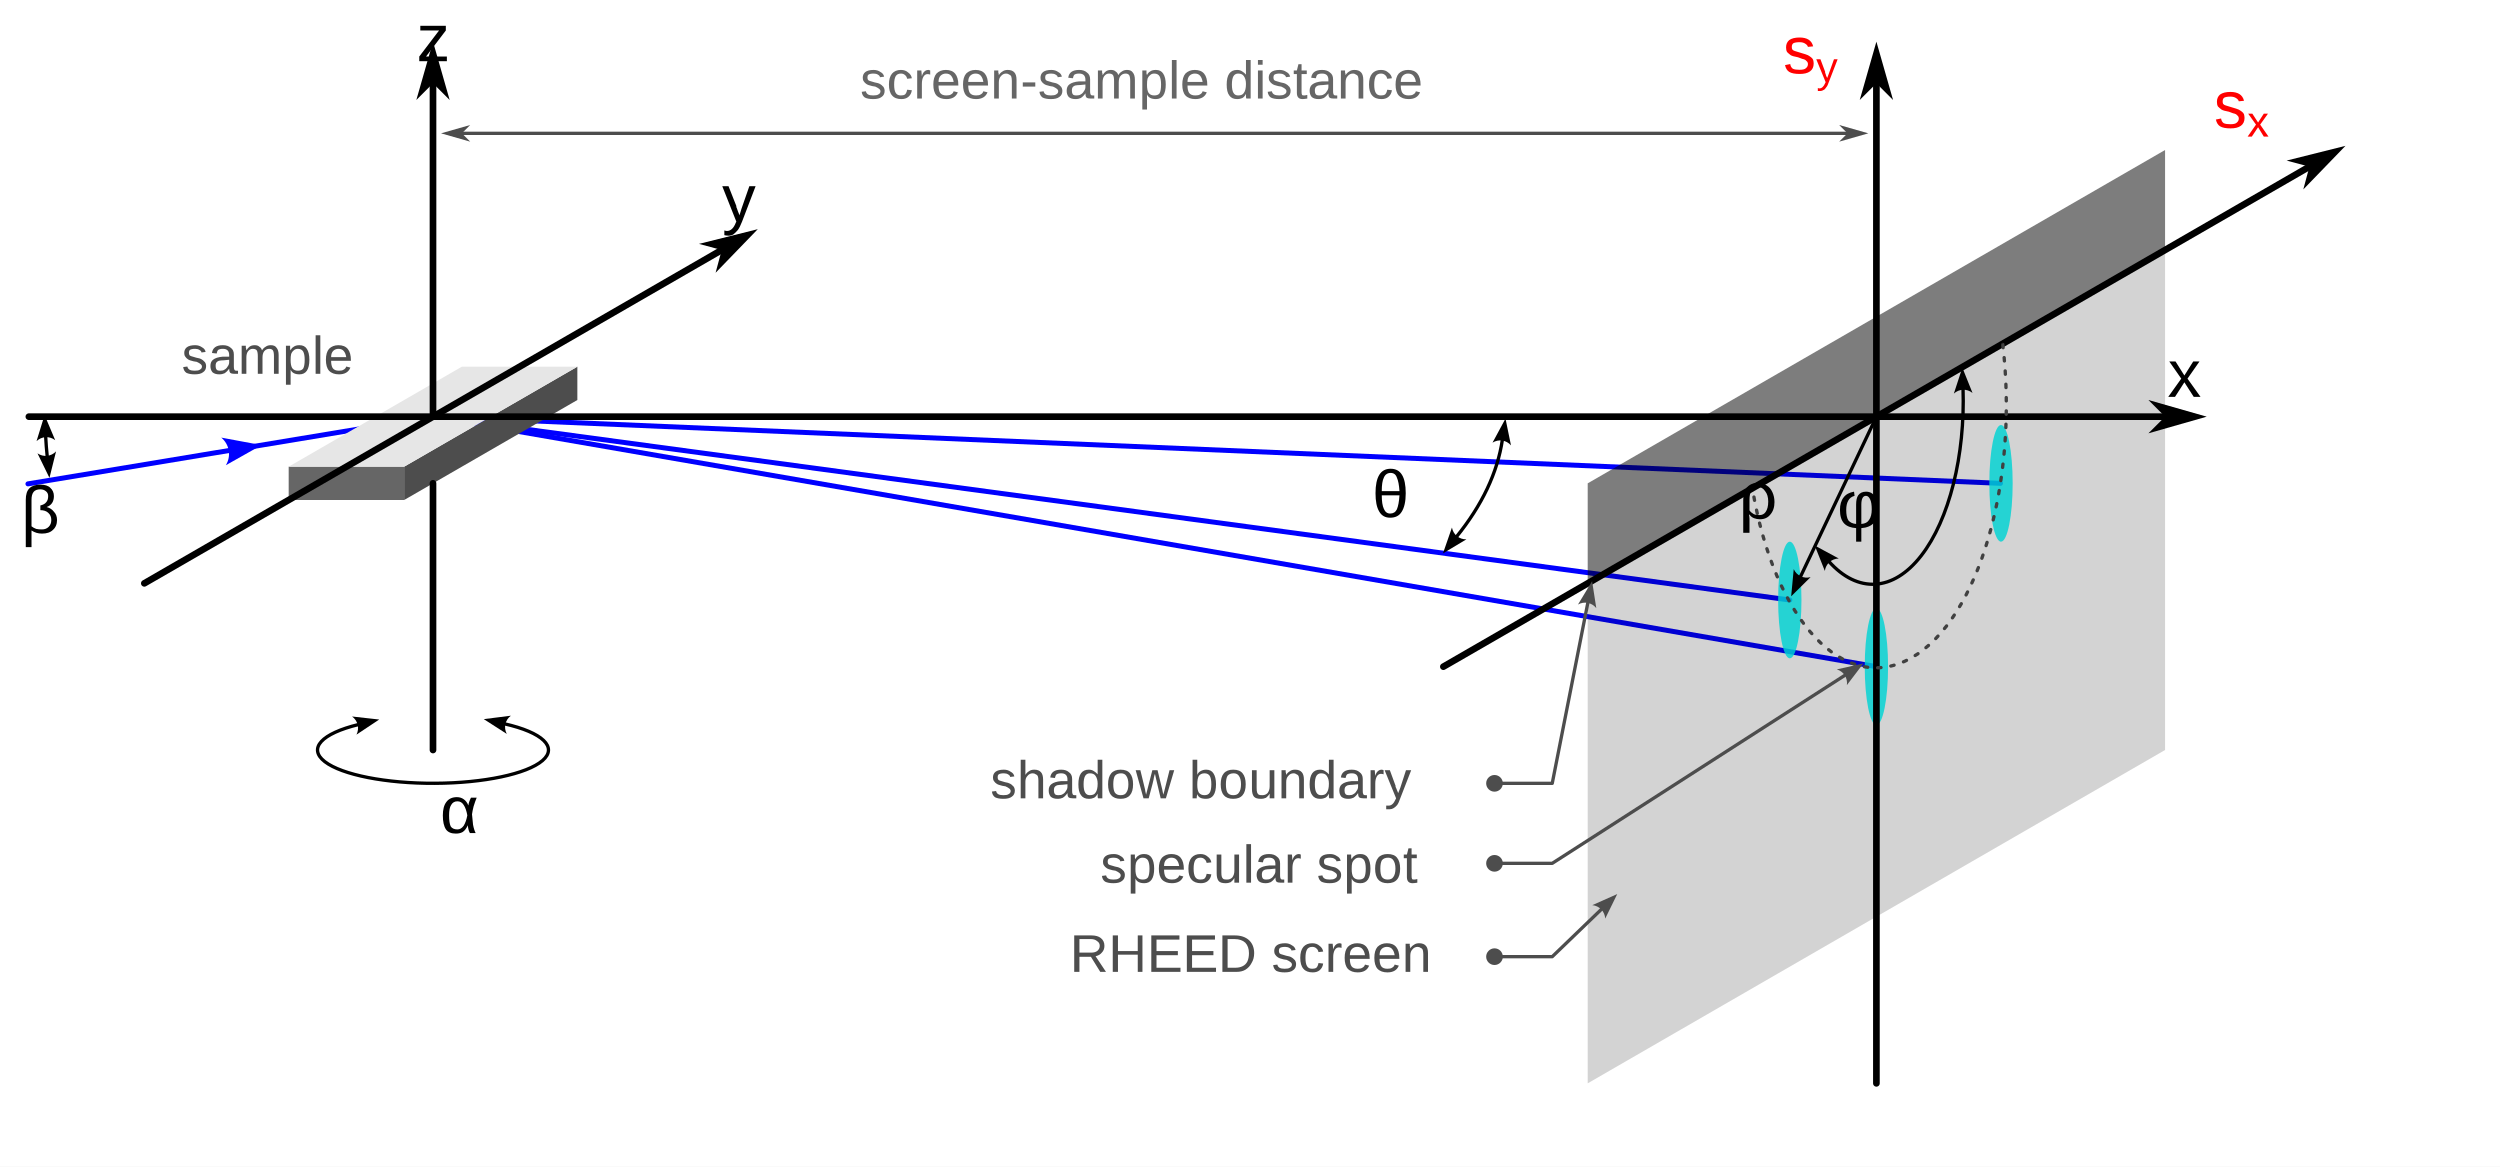
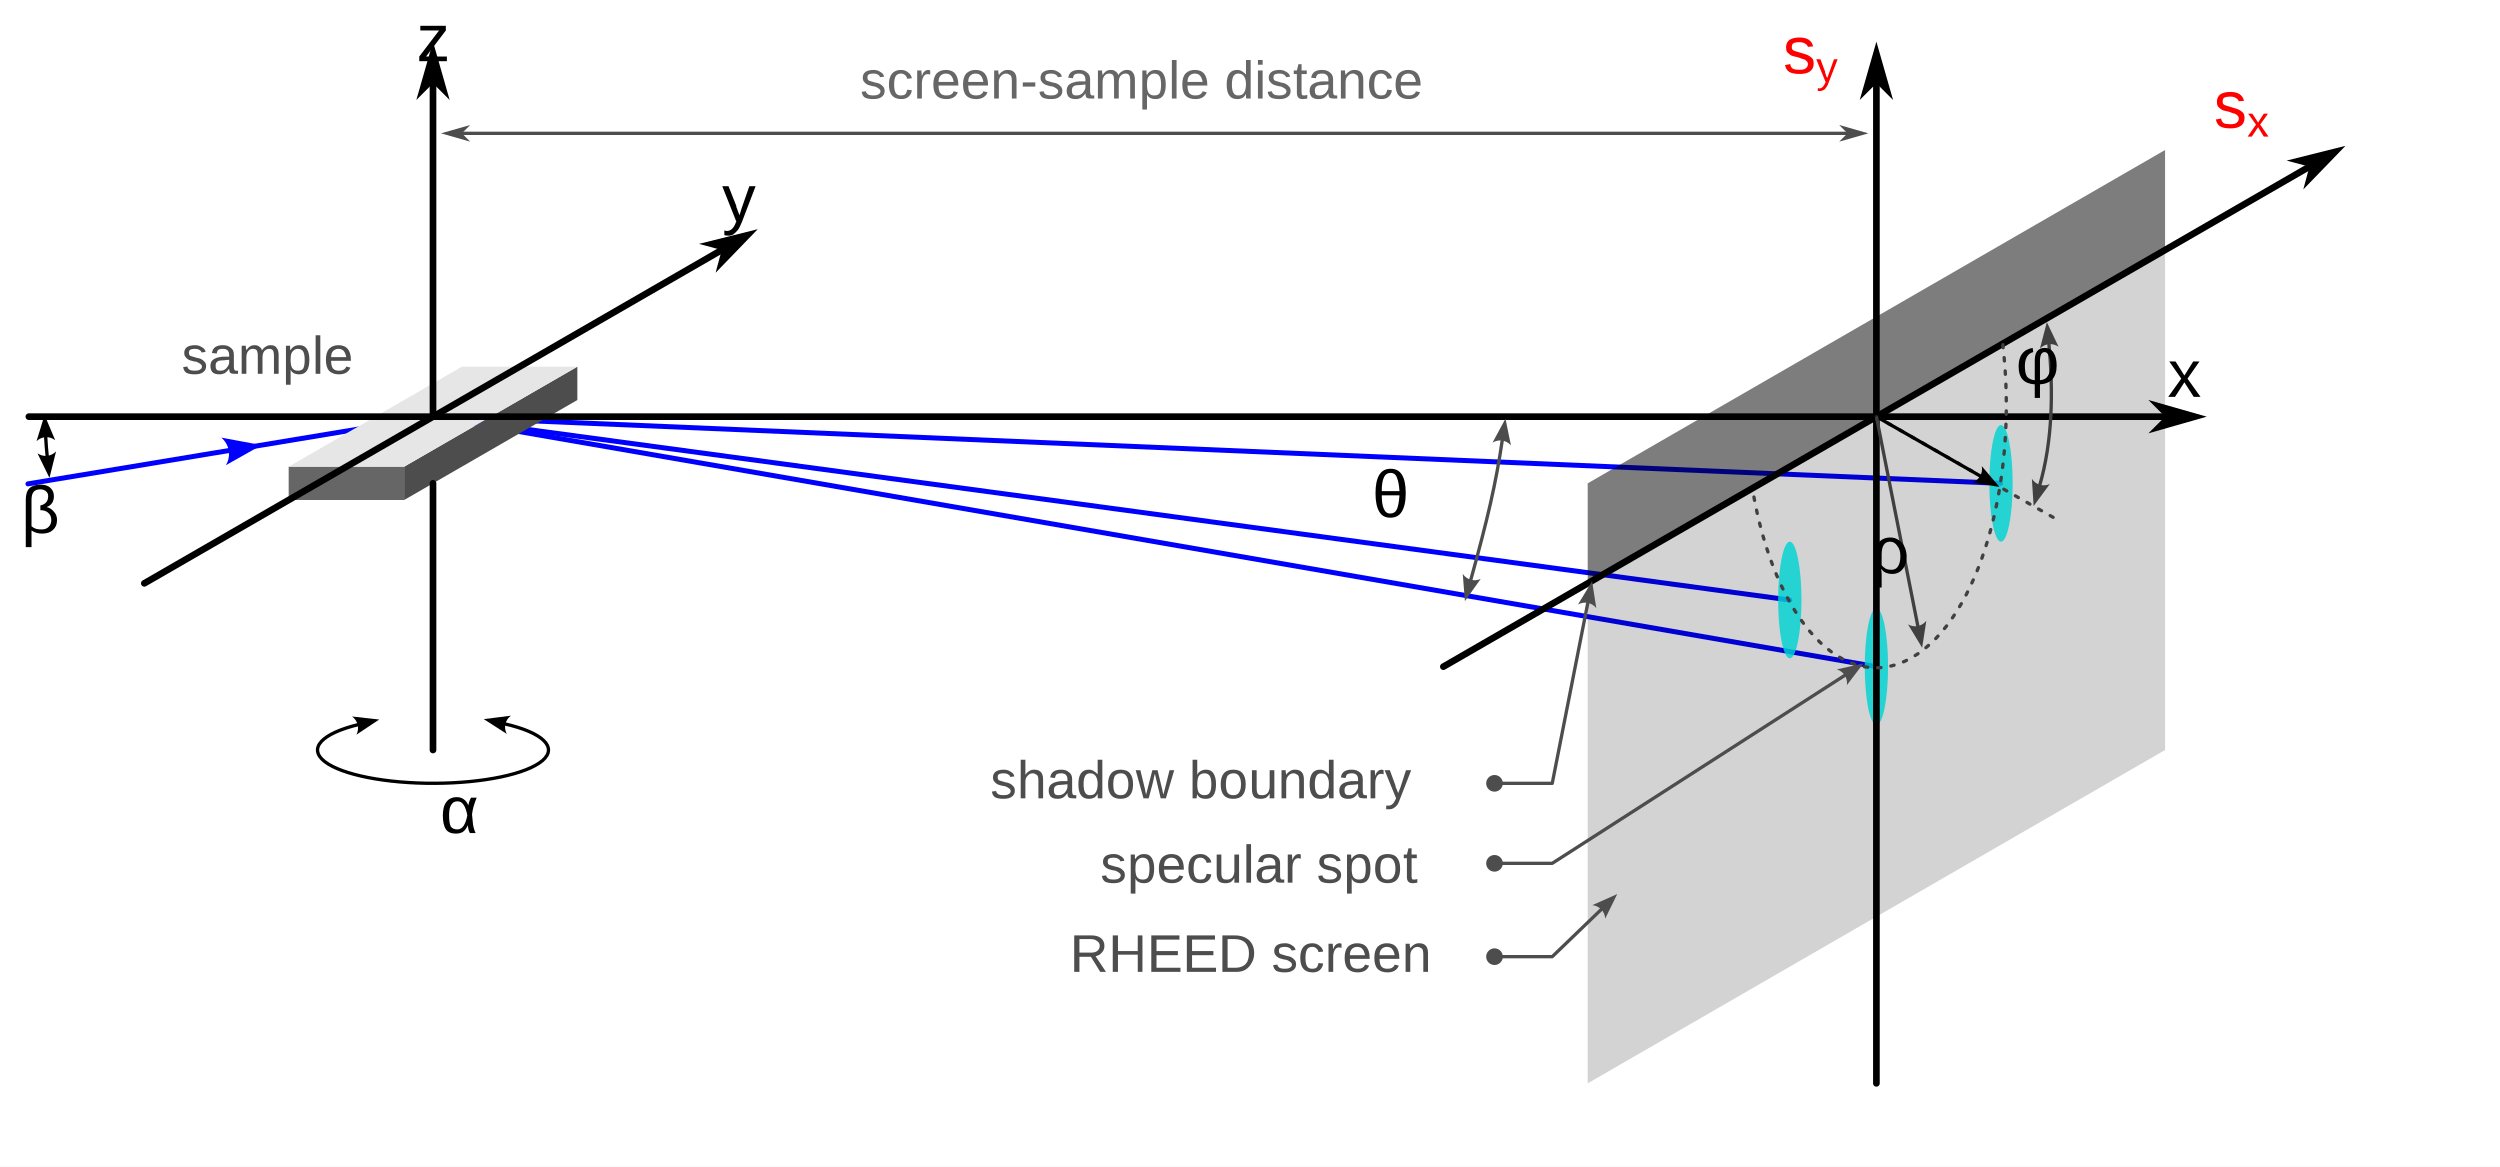
<svg xmlns="http://www.w3.org/2000/svg" width="750" height="350" viewBox="0 0 75 35" version="1.1" id="svg1">
  <defs id="defs1">
    <marker style="overflow:visible" id="marker47" refX="0" refY="0" orient="auto-start-reverse" markerWidth="1" markerHeight="1" viewBox="0 0 1 1" preserveAspectRatio="xMidYMid">
      <path transform="scale(0.7)" d="M -2,-4 9,0 -2,4 c 2,-2.33 2,-5.66 0,-8 z" style="fill:context-stroke;fill-rule:evenodd;stroke:none" id="path47" />
    </marker>
    <marker style="overflow:visible" id="Dot" refX="0" refY="0" orient="auto" markerWidth="1" markerHeight="1" viewBox="0 0 1 1" preserveAspectRatio="xMidYMid">
      <path transform="scale(0.5)" style="fill:context-stroke;fill-rule:evenodd;stroke:none" d="M 5,0 C 5,2.76 2.76,5 0,5 -2.76,5 -5,2.76 -5,0 c 0,-2.76 2.3,-5 5,-5 2.76,0 5,2.24 5,5 z" id="path23" />
    </marker>
    <marker style="overflow:visible" id="marker21" refX="0" refY="0" orient="auto-start-reverse" markerWidth="1" markerHeight="1" viewBox="0 0 1 1" preserveAspectRatio="xMidYMid">
      <path style="fill:context-stroke;fill-rule:evenodd;stroke:none" d="M 0,0 5,-5 -12.5,0 5,5 Z" transform="scale(-0.5)" id="path21" />
    </marker>
    <marker style="overflow:visible" id="ConcaveTriangle" refX="0" refY="0" orient="auto-start-reverse" markerWidth="1" markerHeight="1" viewBox="0 0 1 1" preserveAspectRatio="xMidYMid">
      <path transform="scale(0.7)" d="M -2,-4 9,0 -2,4 c 2,-2.33 2,-5.66 0,-8 z" style="fill:context-stroke;fill-rule:evenodd;stroke:none" id="path12" />
    </marker>
    <marker style="overflow:visible" id="DartArrow" refX="0" refY="0" orient="auto-start-reverse" markerWidth="1" markerHeight="1" viewBox="0 0 1 1" preserveAspectRatio="xMidYMid">
      <path style="fill:context-stroke;fill-rule:evenodd;stroke:none;stroke-width:0.5" d="M 0,0 -2.5,2.5 6.25,0 -2.5,-2.5 Z" id="path6" />
    </marker>
    <marker style="overflow:visible" id="DartArrow-4" refX="0" refY="0" orient="auto-start-reverse" markerWidth="1" markerHeight="1" viewBox="0 0 1 1" preserveAspectRatio="xMidYMid">
      <path style="fill:context-stroke;fill-rule:evenodd;stroke:none" d="M 0,0 5,-5 -12.5,0 5,5 Z" transform="scale(-0.5)" id="path6-8" />
    </marker>
    <marker style="overflow:visible" id="ConcaveTriangle-2" refX="0" refY="0" orient="auto-start-reverse" markerWidth="1" markerHeight="1" viewBox="0 0 1 1" preserveAspectRatio="xMidYMid">
      <path transform="scale(0.7)" d="M -2,-4 9,0 -2,4 c 2,-2.33 2,-5.66 0,-8 z" style="fill:context-stroke;fill-rule:evenodd;stroke:none" id="path12-3" />
    </marker>
  </defs>
  <g id="layer7">
    <circle style="fill:none;stroke:#000000;stroke-width:0.1;stroke-linecap:round;stroke-linejoin:round;stroke-dasharray:none;stroke-dashoffset:0" id="path40" cx="38.971" cy="-35" r="14.95" />
    <path style="fill:none;stroke:#000000;stroke-width:0.1;stroke-linecap:round;stroke-linejoin:round;stroke-dasharray:none;stroke-dashoffset:0" d="M 20.672,-24.435 57.27,-45.565" id="path41" />
    <path style="fill:none;stroke:#000000;stroke-width:0.1;stroke-linecap:round;stroke-linejoin:round;stroke-dasharray:none;stroke-dashoffset:0" d="M 38.971,-15 V -57.5" id="path42" />
    <path style="fill:none;stroke:#000000;stroke-width:0.1;stroke-linecap:round;stroke-linejoin:round;stroke-dasharray:none;stroke-dashoffset:0" d="M 21.651,-35 H 60.622" id="path43" />
    <ellipse style="fill:none;stroke:#000000;stroke-width:0.1;stroke-linecap:round;stroke-linejoin:round;stroke-dasharray:none;stroke-dashoffset:0" id="circle45" cx="38.971" cy="-35" rx="7.45" ry="14.95" />
    <ellipse style="fill:none;stroke:#000000;stroke-width:0.1;stroke-linecap:round;stroke-linejoin:round;stroke-dasharray:none;stroke-dashoffset:0" id="ellipse46" cx="-35" cy="-38.971" rx="4.709" ry="14.95" transform="rotate(90)" />
  </g>
  <g id="layer2">
    <rect style="fill:#ffffff;fill-opacity:1;stroke:none;stroke-width:0.2;stroke-linecap:round;stroke-linejoin:round;stroke-dasharray:0.1, 0.3;stroke-dashoffset:0;stroke-opacity:1" id="rect29" width="75" height="35" x="0" y="0" />
  </g>
  <g id="layer6">
    <path style="display:inline;fill:#000000;fill-opacity:0.172;stroke:#0000ff;stroke-width:0.15;stroke-linecap:round;stroke-linejoin:round" d="M 12.99,12.5 56.292,20" id="path7" />
    <path style="display:inline;fill:#000000;fill-opacity:0.172;stroke:#0000ff;stroke-width:0.15;stroke-linecap:round;stroke-linejoin:round;marker-mid:url(#marker21)" d="m 12.99,12.5 47.024,2" id="path26" />
    <ellipse style="fill:#00ffff;fill-opacity:0.823;stroke:none;stroke-width:0.1;stroke-linecap:round;stroke-linejoin:round;stroke-dasharray:none;stroke-opacity:1" id="ellipse28" cx="60.03" cy="14.5" rx="0.35" ry="1.75" />
    <path style="display:inline;fill:#000000;fill-opacity:0.172;stroke:#0000ff;stroke-width:0.15;stroke-linecap:round;stroke-linejoin:round;marker-mid:url(#marker21)" d="M 12.99,12.5 53.694,18" id="path28" />
    <ellipse style="fill:#00ffff;fill-opacity:0.823;stroke:none;stroke-width:0.1;stroke-linecap:round;stroke-linejoin:round;stroke-dasharray:none;stroke-opacity:1" id="ellipse29" cx="53.694" cy="18" rx="0.35" ry="1.75" />
    <ellipse style="fill:#00ffff;fill-opacity:0.823;stroke:none;stroke-width:0.1;stroke-linecap:round;stroke-linejoin:round;stroke-dasharray:none;stroke-opacity:1" id="path18" cx="56.292" cy="20" rx="0.35" ry="1.75" />
    <path style="display:inline;fill:#000000;fill-opacity:0.172;stroke:#0000ff;stroke-width:0.15;stroke-linecap:round;stroke-linejoin:round;marker-mid:url(#marker47)" d="M 0.839,14.516 6.914,13.508 12.99,12.5" id="path48" />
  </g>
  <g id="layer3">
    <g id="g14" transform="translate(-15.58846)">
      <path style="fill:#666666;fill-opacity:1;stroke:none;stroke-width:0.19;stroke-linecap:round;stroke-linejoin:round;stroke-dasharray:none;stroke-opacity:1" d="m 24.249,14 v 1 h 3.464 v -1 z" id="path11" />
      <path style="fill:#4d4d4d;fill-opacity:1;stroke:none;stroke-width:0.19;stroke-linecap:round;stroke-linejoin:round;stroke-dasharray:none;stroke-opacity:1" d="m 27.713,14 5.196,-3 v 1 l -5.196,3 z" id="path13" />
      <path style="fill:#e6e6e6;fill-opacity:1;stroke:none;stroke-width:0.19;stroke-linecap:round;stroke-linejoin:round;stroke-dasharray:none;stroke-opacity:1" d="m 24.249,14 5.196,-3 h 3.464 l -5.196,3 z" id="path14" />
    </g>
  </g>
  <g id="layer1" style="display:inline">
    <path style="fill:#000000;stroke:#000000;stroke-width:0.2;stroke-linecap:round;stroke-linejoin:round;stroke-dasharray:none;stroke-opacity:1;marker-end:url(#DartArrow)" d="M 0.866,12.5 H 64.952" id="path1" />
    <path style="fill:#000000;stroke:#000000;stroke-width:0.2;stroke-linecap:round;stroke-linejoin:round;stroke-dasharray:none;stroke-opacity:1;marker-end:url(#DartArrow)" d="M 12.99,12.5 V 2.5" id="path2" />
    <path style="fill:#000000;stroke:#000000;stroke-width:0.2;stroke-linecap:round;stroke-linejoin:round;stroke-dasharray:none;stroke-opacity:1;marker-end:url(#DartArrow)" d="M 4.33,17.5 21.651,7.5" id="path3" />
    <path style="fill:#000000;stroke:#000000;stroke-width:0.2;stroke-linecap:round;stroke-linejoin:round;stroke-dasharray:none;stroke-opacity:1;marker-end:url(#DartArrow-4)" d="M 43.301,20 69.282,5" id="path3-4" />
+     <path style="fill:none;stroke:#4d4d4d;stroke-width:0.1;stroke-linecap:round;stroke-linejoin:round;stroke-dasharray:0.1,0.3;stroke-opacity:1;stroke-dashoffset:0" d="m 56.292,12.5 5.518,3.143" id="path15" />
    <path style="fill:#000000;stroke:#000000;stroke-width:0.2;stroke-linecap:round;stroke-linejoin:round;stroke-dasharray:none;stroke-opacity:1;marker-end:url(#DartArrow)" d="M 56.292,32.5 V 2.5" id="path4" />
    <path style="fill:#000000;stroke:#000000;stroke-width:0.2;stroke-linecap:round;stroke-linejoin:round;stroke-dasharray:none;stroke-opacity:1" d="m 12.99,22.5 v -8" id="path16" />
    <path style="fill:none;fill-opacity:0.172;stroke:#000000;stroke-width:0.1;stroke-linecap:round;stroke-linejoin:round;stroke-dasharray:none;stroke-opacity:1;marker-start:url(#ConcaveTriangle);marker-end:url(#ConcaveTriangle)" id="path8" d="m 15.128,21.713 a 3.464,1 0 0 1 1.146,1.105 3.464,1 0 0 1 -3.226,0.681 A 3.464,1 0 0 1 9.745,22.85 3.464,1 0 0 1 10.764,21.734" />
    <path style="fill:none;fill-opacity:0.172;stroke:#000000;stroke-width:0.1;stroke-linecap:round;stroke-linejoin:round;stroke-dasharray:none;stroke-opacity:1;marker-start:url(#ConcaveTriangle);marker-end:url(#ConcaveTriangle)" id="path10" d="M 1.418,13.71 A 11.636,11.636 0 0 1 1.369,13.08" />
-     <path style="display:inline;fill:none;fill-opacity:0.172;stroke:#000000;stroke-width:0.1;stroke-linecap:round;stroke-linejoin:round;stroke-dasharray:none;stroke-opacity:1;marker-start:url(#ConcaveTriangle-2);marker-end:url(#ConcaveTriangle-2)" id="path10-6" transform="scale(-1,1)" d="m -43.687,16.112 a 32.132,12.22 0 0 1 -1.386,-2.93" />
-     <path style="fill:none;stroke:#000000;stroke-width:0.1;stroke-linecap:round;stroke-linejoin:round;stroke-dasharray:none;stroke-opacity:1;marker-end:url(#ConcaveTriangle)" d="m 56.292,12.5 -2.287,4.82" id="path9" />
-     <path style="fill:none;stroke:#000000;stroke-width:0.1;stroke-linecap:round;stroke-linejoin:round;stroke-dasharray:none;stroke-dashoffset:0;marker-start:url(#marker47);marker-end:url(#marker47)" id="circle45-8" d="m 58.891,11.658 a 2.717,5.5 0 0 1 -1.255,5.013 2.717,5.5 0 0 1 -2.775,0.166" />
+     <path id="path10-6" style="display:inline;fill:none;fill-opacity:0.172;stroke:#4d4d4d;stroke-width:0.1;stroke-linecap:round;stroke-linejoin:round;marker-start:url(#ConcaveTriangle-2);marker-end:url(#ConcaveTriangle-2)" transform="scale(-1,1)" d="m -44.115,17.426 c -0.519,-1.876 -0.762,-2.92 -0.957,-4.243" />
+     <path style="fill:none;stroke:#000000;stroke-width:0.1;stroke-linecap:round;stroke-linejoin:round;stroke-dasharray:none;stroke-opacity:1;marker-end:url(#ConcaveTriangle)" d="m 56.292,12.5 3.144,1.797" id="path9" />
+     <path id="circle45-8" style="fill:none;stroke:#4d4d4d;stroke-width:0.1;stroke-linecap:round;stroke-linejoin:round;marker-start:url(#marker47);marker-end:url(#marker47)" d="m 61.465,10.29 c 0.138,1.453 0.113,2.95 -0.279,4.287" />
    <path style="fill:none;stroke:#4d4d4d;stroke-width:0.1;stroke-linecap:round;stroke-linejoin:round;stroke-dasharray:0.1, 0.3;stroke-dashoffset:0" id="ellipse47" d="m 60.083,10.331 a 3.909,7.875 0 0 1 -2.733,9.4 3.909,7.875 0 0 1 -4.78,-5.092" />
+     <path style="fill:none;stroke:#4d4d4d;stroke-width:0.1;stroke-linecap:round;stroke-linejoin:round;stroke-dasharray:none;stroke-opacity:1;marker-end:url(#ConcaveTriangle)" d="M 56.292,12.5 57.542,18.815" id="path20" />
  </g>
  <g id="layer5" style="fill:#000000;fill-opacity:0.172">
    <path style="fill:#000000;fill-opacity:0.172;stroke-width:0.1;stroke-linecap:round;stroke-linejoin:round" d="m 47.631,17.5 17.321,-10 v 15 l -17.321,10 z" id="path5" />
    <path style="fill:#000000;fill-opacity:0.51;stroke-width:0.1;stroke-linecap:round;stroke-linejoin:round" d="m 47.631,17.5 17.321,-10 v -3 l -17.321,10 z" id="path19" />
  </g>
  <g id="layer4">
    <text xml:space="preserve" style="font-size:2px;font-family:Arial;-inkscape-font-specification:Arial;text-align:center;letter-spacing:0px;writing-mode:lr-tb;direction:ltr;text-anchor:middle;fill:#4d4d4d;fill-opacity:1;stroke:none;stroke-width:0.19;stroke-linecap:butt;stroke-linejoin:round;stroke-dasharray:none;stroke-opacity:1" x="14.391" y="1.837" id="text16">
      <tspan id="tspan16" style="font-style:normal;font-variant:normal;font-weight:normal;font-stretch:normal;font-size:2px;font-family:Arial;-inkscape-font-specification:Arial;fill:#000000;stroke-width:0.19" x="14.391" y="1.837">z</tspan>
    </text>
    <text xml:space="preserve" style="font-size:1.6px;font-family:Arial;-inkscape-font-specification:Arial;text-align:center;letter-spacing:0px;writing-mode:lr-tb;direction:ltr;text-anchor:middle;fill:#666666;fill-opacity:1;stroke:none;stroke-width:0.19;stroke-linecap:butt;stroke-linejoin:round;stroke-dasharray:none;stroke-opacity:1" x="35.36" y="2.955" id="text16-8">
      <tspan id="tspan16-2" style="font-style:normal;font-variant:normal;font-weight:normal;font-stretch:normal;font-size:1.6px;font-family:Arial;-inkscape-font-specification:Arial;fill:#666666;stroke-width:0.19" x="35.36" y="2.955">screen-sample distance</tspan>
    </text>
    <text xml:space="preserve" style="font-size:1.6px;font-family:Arial;-inkscape-font-specification:Arial;text-align:center;letter-spacing:0px;writing-mode:lr-tb;direction:ltr;text-anchor:middle;fill:#4d4d4d;fill-opacity:1;stroke:none;stroke-width:0.19;stroke-linecap:butt;stroke-linejoin:round;stroke-dasharray:none;stroke-opacity:1" x="38.637" y="29.156" id="text16-8-7">
      <tspan id="tspan16-2-1" style="font-style:normal;font-variant:normal;font-weight:normal;font-stretch:normal;font-size:1.6px;font-family:Arial;-inkscape-font-specification:Arial;fill:#4d4d4d;stroke-width:0.19" x="38.637" y="29.156">RHEED screen</tspan>
    </text>
    <text xml:space="preserve" style="font-size:1.6px;font-family:Arial;-inkscape-font-specification:Arial;text-align:center;letter-spacing:0px;writing-mode:lr-tb;direction:ltr;text-anchor:middle;fill:#4d4d4d;fill-opacity:1;stroke:none;stroke-width:0.19;stroke-linecap:butt;stroke-linejoin:round;stroke-dasharray:none;stroke-opacity:1" x="9.137" y="11.213" id="text16-8-7-6">
      <tspan id="tspan16-2-1-1" style="font-style:normal;font-variant:normal;font-weight:normal;font-stretch:normal;font-size:1.6px;font-family:Arial;-inkscape-font-specification:Arial;fill:#4d4d4d;stroke-width:0.19" x="9.137" y="11.213">sample</tspan>
    </text>
    <text xml:space="preserve" style="font-size:2px;font-family:Arial;-inkscape-font-specification:Arial;text-align:center;letter-spacing:0px;writing-mode:lr-tb;direction:ltr;text-anchor:middle;fill:#4d4d4d;fill-opacity:1;stroke:none;stroke-width:0.19;stroke-linecap:butt;stroke-linejoin:round;stroke-dasharray:none;stroke-opacity:1" x="23.556" y="6.645" id="text16-1">
      <tspan id="tspan16-1" style="font-style:normal;font-variant:normal;font-weight:normal;font-stretch:normal;font-size:2px;font-family:Arial;-inkscape-font-specification:Arial;fill:#000000;stroke-width:0.19" x="23.556" y="6.645">y</tspan>
    </text>
    <text xml:space="preserve" style="font-size:2px;font-family:Arial;-inkscape-font-specification:Arial;text-align:center;letter-spacing:0px;writing-mode:lr-tb;direction:ltr;text-anchor:middle;fill:#4d4d4d;fill-opacity:1;stroke:none;stroke-width:0.19;stroke-linecap:butt;stroke-linejoin:round;stroke-dasharray:none;stroke-opacity:1" x="15.176" y="24.99" id="text16-1-2">
      <tspan id="tspan16-1-1" style="font-style:normal;font-variant:normal;font-weight:normal;font-stretch:normal;font-size:2px;font-family:Arial;-inkscape-font-specification:Arial;fill:#000000;stroke-width:0.19" x="15.176" y="24.99">α</tspan>
    </text>
-     <text xml:space="preserve" style="font-size:2px;font-family:Arial;-inkscape-font-specification:Arial;text-align:center;letter-spacing:0px;writing-mode:lr-tb;direction:ltr;text-anchor:middle;fill:#4d4d4d;fill-opacity:1;stroke:none;stroke-width:0.19;stroke-linecap:butt;stroke-linejoin:round;stroke-dasharray:none;stroke-opacity:1" x="54.128" y="15.564" id="text16-1-2-1">
-       <tspan id="tspan16-1-1-7" style="font-style:normal;font-variant:normal;font-weight:normal;font-stretch:normal;font-size:2px;font-family:Arial;-inkscape-font-specification:Arial;fill:#000000;stroke-width:0.19" x="54.128" y="15.564">ρ</tspan>
+     <text xml:space="preserve" style="font-size:2px;font-family:Arial;-inkscape-font-specification:Arial;text-align:center;letter-spacing:0px;writing-mode:lr-tb;direction:ltr;text-anchor:middle;fill:#4d4d4d;fill-opacity:1;stroke:none;stroke-width:0.19;stroke-linecap:butt;stroke-linejoin:round;stroke-dasharray:none;stroke-opacity:1" x="58.094" y="17.207" id="text16-1-2-1">
+       <tspan id="tspan16-1-1-7" style="font-style:normal;font-variant:normal;font-weight:normal;font-stretch:normal;font-size:2px;font-family:Arial;-inkscape-font-specification:Arial;fill:#000000;stroke-width:0.19" x="58.094" y="17.207">ρ</tspan>
    </text>
-     <text xml:space="preserve" style="font-size:2px;font-family:Arial;-inkscape-font-specification:Arial;text-align:center;letter-spacing:0px;writing-mode:lr-tb;direction:ltr;text-anchor:middle;fill:#4d4d4d;fill-opacity:1;stroke:none;stroke-width:0.19;stroke-linecap:butt;stroke-linejoin:round;stroke-dasharray:none;stroke-opacity:1" x="57.157" y="15.832" id="text16-1-2-1-7">
-       <tspan id="tspan16-1-1-7-6" style="font-style:normal;font-variant:normal;font-weight:normal;font-stretch:normal;font-size:2px;font-family:Arial;-inkscape-font-specification:Arial;fill:#000000;stroke-width:0.19" x="57.157" y="15.832">φ</tspan>
+     <text xml:space="preserve" style="font-size:2px;font-family:Arial;-inkscape-font-specification:Arial;text-align:center;letter-spacing:0px;writing-mode:lr-tb;direction:ltr;text-anchor:middle;fill:#4d4d4d;fill-opacity:1;stroke:none;stroke-width:0.19;stroke-linecap:butt;stroke-linejoin:round;stroke-dasharray:none;stroke-opacity:1" x="62.52" y="11.519" id="text16-1-2-1-7">
+       <tspan id="tspan16-1-1-7-6" style="font-style:normal;font-variant:normal;font-weight:normal;font-stretch:normal;font-size:2px;font-family:Arial;-inkscape-font-specification:Arial;fill:#000000;stroke-width:0.19" x="62.52" y="11.519">φ</tspan>
    </text>
    <text xml:space="preserve" style="font-size:2px;font-family:Arial;-inkscape-font-specification:Arial;text-align:center;letter-spacing:0px;writing-mode:lr-tb;direction:ltr;text-anchor:middle;fill:#4d4d4d;fill-opacity:1;stroke:none;stroke-width:0.19;stroke-linecap:butt;stroke-linejoin:round;stroke-dasharray:none;stroke-opacity:1" x="43.101" y="15.516" id="text16-1-2-1-7-1">
      <tspan id="tspan16-1-1-7-6-8" style="font-style:normal;font-variant:normal;font-weight:normal;font-stretch:normal;font-size:2px;font-family:Arial;-inkscape-font-specification:Arial;fill:#000000;stroke-width:0.19" x="43.101" y="15.516">θ</tspan>
    </text>
    <text xml:space="preserve" style="font-size:2px;font-family:Arial;-inkscape-font-specification:Arial;text-align:center;letter-spacing:0px;writing-mode:lr-tb;direction:ltr;text-anchor:middle;fill:#4d4d4d;fill-opacity:1;stroke:none;stroke-width:0.19;stroke-linecap:butt;stroke-linejoin:round;stroke-dasharray:none;stroke-opacity:1" x="2.598" y="15.991" id="text16-1-2-6">
      <tspan id="tspan16-1-1-1" style="font-style:normal;font-variant:normal;font-weight:normal;font-stretch:normal;font-size:2px;font-family:Arial;-inkscape-font-specification:Arial;fill:#000000;stroke-width:0.19" x="2.598" y="15.991">β</tspan>
    </text>
    <text xml:space="preserve" style="font-size:2px;font-family:Arial;-inkscape-font-specification:Arial;text-align:center;letter-spacing:0px;writing-mode:lr-tb;direction:ltr;text-anchor:middle;fill:#4d4d4d;fill-opacity:1;stroke:none;stroke-width:0.19;stroke-linecap:butt;stroke-linejoin:round;stroke-dasharray:none;stroke-opacity:1" x="66.92" y="11.904" id="text16-1-1">
      <tspan id="tspan16-1-4" style="font-style:normal;font-variant:normal;font-weight:normal;font-stretch:normal;font-size:2px;font-family:Arial;-inkscape-font-specification:Arial;fill:#000000;stroke-width:0.19" x="66.92" y="11.904">x</tspan>
    </text>
    <text xml:space="preserve" style="font-size:2px;font-family:Arial;-inkscape-font-specification:Arial;text-align:center;letter-spacing:0px;writing-mode:lr-tb;direction:ltr;text-anchor:middle;fill:#ff0000;fill-opacity:1;stroke:none;stroke-width:0.19;stroke-linecap:butt;stroke-linejoin:round;stroke-dasharray:none;stroke-opacity:1" x="70.573" y="3.837" id="text16-1-1-1">
      <tspan id="tspan16-1-4-6" style="font-style:normal;font-variant:normal;font-weight:normal;font-stretch:normal;font-size:2px;font-family:Arial;-inkscape-font-specification:Arial;fill:#ff0000;stroke-width:0.19" x="70.573" y="3.837">s<tspan style="font-size:65%;baseline-shift:sub" id="tspan2">x</tspan>
      </tspan>
    </text>
    <text xml:space="preserve" style="font-size:2px;font-family:Arial;-inkscape-font-specification:Arial;text-align:center;letter-spacing:0px;writing-mode:lr-tb;direction:ltr;text-anchor:middle;fill:#ff0000;fill-opacity:1;stroke:none;stroke-width:0.19;stroke-linecap:butt;stroke-linejoin:round;stroke-dasharray:none;stroke-opacity:1" x="57.646" y="2.205" id="text16-1-1-1-1">
      <tspan id="tspan16-1-4-6-8" style="font-style:normal;font-variant:normal;font-weight:normal;font-stretch:normal;font-size:2px;font-family:Arial;-inkscape-font-specification:Arial;fill:#ff0000;stroke-width:0.19" x="57.646" y="2.205">s<tspan style="font-size:65%;baseline-shift:sub" id="tspan1">y</tspan>
      </tspan>
    </text>
    <path style="fill:#808080;stroke:#4d4d4d;stroke-width:0.1;stroke-linecap:round;stroke-linejoin:round;stroke-dasharray:none;stroke-opacity:1;marker-start:url(#DartArrow);marker-end:url(#DartArrow)" d="m 13.856,4 h 41.569" id="path17" />
    <text xml:space="preserve" style="font-size:1.6px;font-family:Arial;-inkscape-font-specification:Arial;text-align:center;letter-spacing:0px;writing-mode:lr-tb;direction:ltr;text-anchor:middle;fill:#4d4d4d;fill-opacity:1;stroke:none;stroke-width:0.19;stroke-linecap:butt;stroke-linejoin:round;stroke-dasharray:none;stroke-opacity:1" x="38.879" y="26.478" id="text21">
      <tspan id="tspan21" style="font-style:normal;font-variant:normal;font-weight:normal;font-stretch:normal;font-size:1.6px;font-family:Arial;-inkscape-font-specification:Arial;fill:#4d4d4d;stroke-width:0.19" x="38.879" y="26.478">specular spot</tspan>
    </text>
    <text xml:space="preserve" style="font-size:1.6px;font-family:Arial;-inkscape-font-specification:Arial;text-align:center;letter-spacing:0px;writing-mode:lr-tb;direction:ltr;text-anchor:middle;fill:#4d4d4d;fill-opacity:1;stroke:none;stroke-width:0.19;stroke-linecap:butt;stroke-linejoin:round;stroke-dasharray:none;stroke-opacity:1" x="37.134" y="23.947" id="text22">
      <tspan id="tspan22" style="font-style:normal;font-variant:normal;font-weight:normal;font-stretch:normal;font-size:1.6px;font-family:Arial;-inkscape-font-specification:Arial;fill:#4d4d4d;stroke-width:0.19" x="37.134" y="23.947">shadow boundary</tspan>
    </text>
    <path style="fill:none;fill-opacity:0.51;stroke:#4d4d4d;stroke-width:0.1;stroke-linecap:round;stroke-linejoin:round;stroke-dasharray:none;stroke-opacity:1;marker-start:url(#Dot);marker-end:url(#ConcaveTriangle)" d="m 44.835,23.5 h 1.732 l 1.074,-5.447" id="path22" />
    <path style="fill:none;fill-opacity:0.51;stroke:#4d4d4d;stroke-width:0.1;stroke-linecap:round;stroke-linejoin:round;stroke-dasharray:none;stroke-opacity:1;marker-start:url(#Dot);marker-end:url(#ConcaveTriangle)" d="m 44.835,25.9 h 1.732 l 8.806,-5.658" id="path24" />
    <path style="fill:none;fill-opacity:0.51;stroke:#4d4d4d;stroke-width:0.1;stroke-linecap:round;stroke-linejoin:round;stroke-dasharray:none;stroke-opacity:1;marker-start:url(#Dot);marker-end:url(#ConcaveTriangle)" d="m 44.835,28.7 h 1.732 l 1.496,-1.441" id="path25" />
  </g>
</svg>
